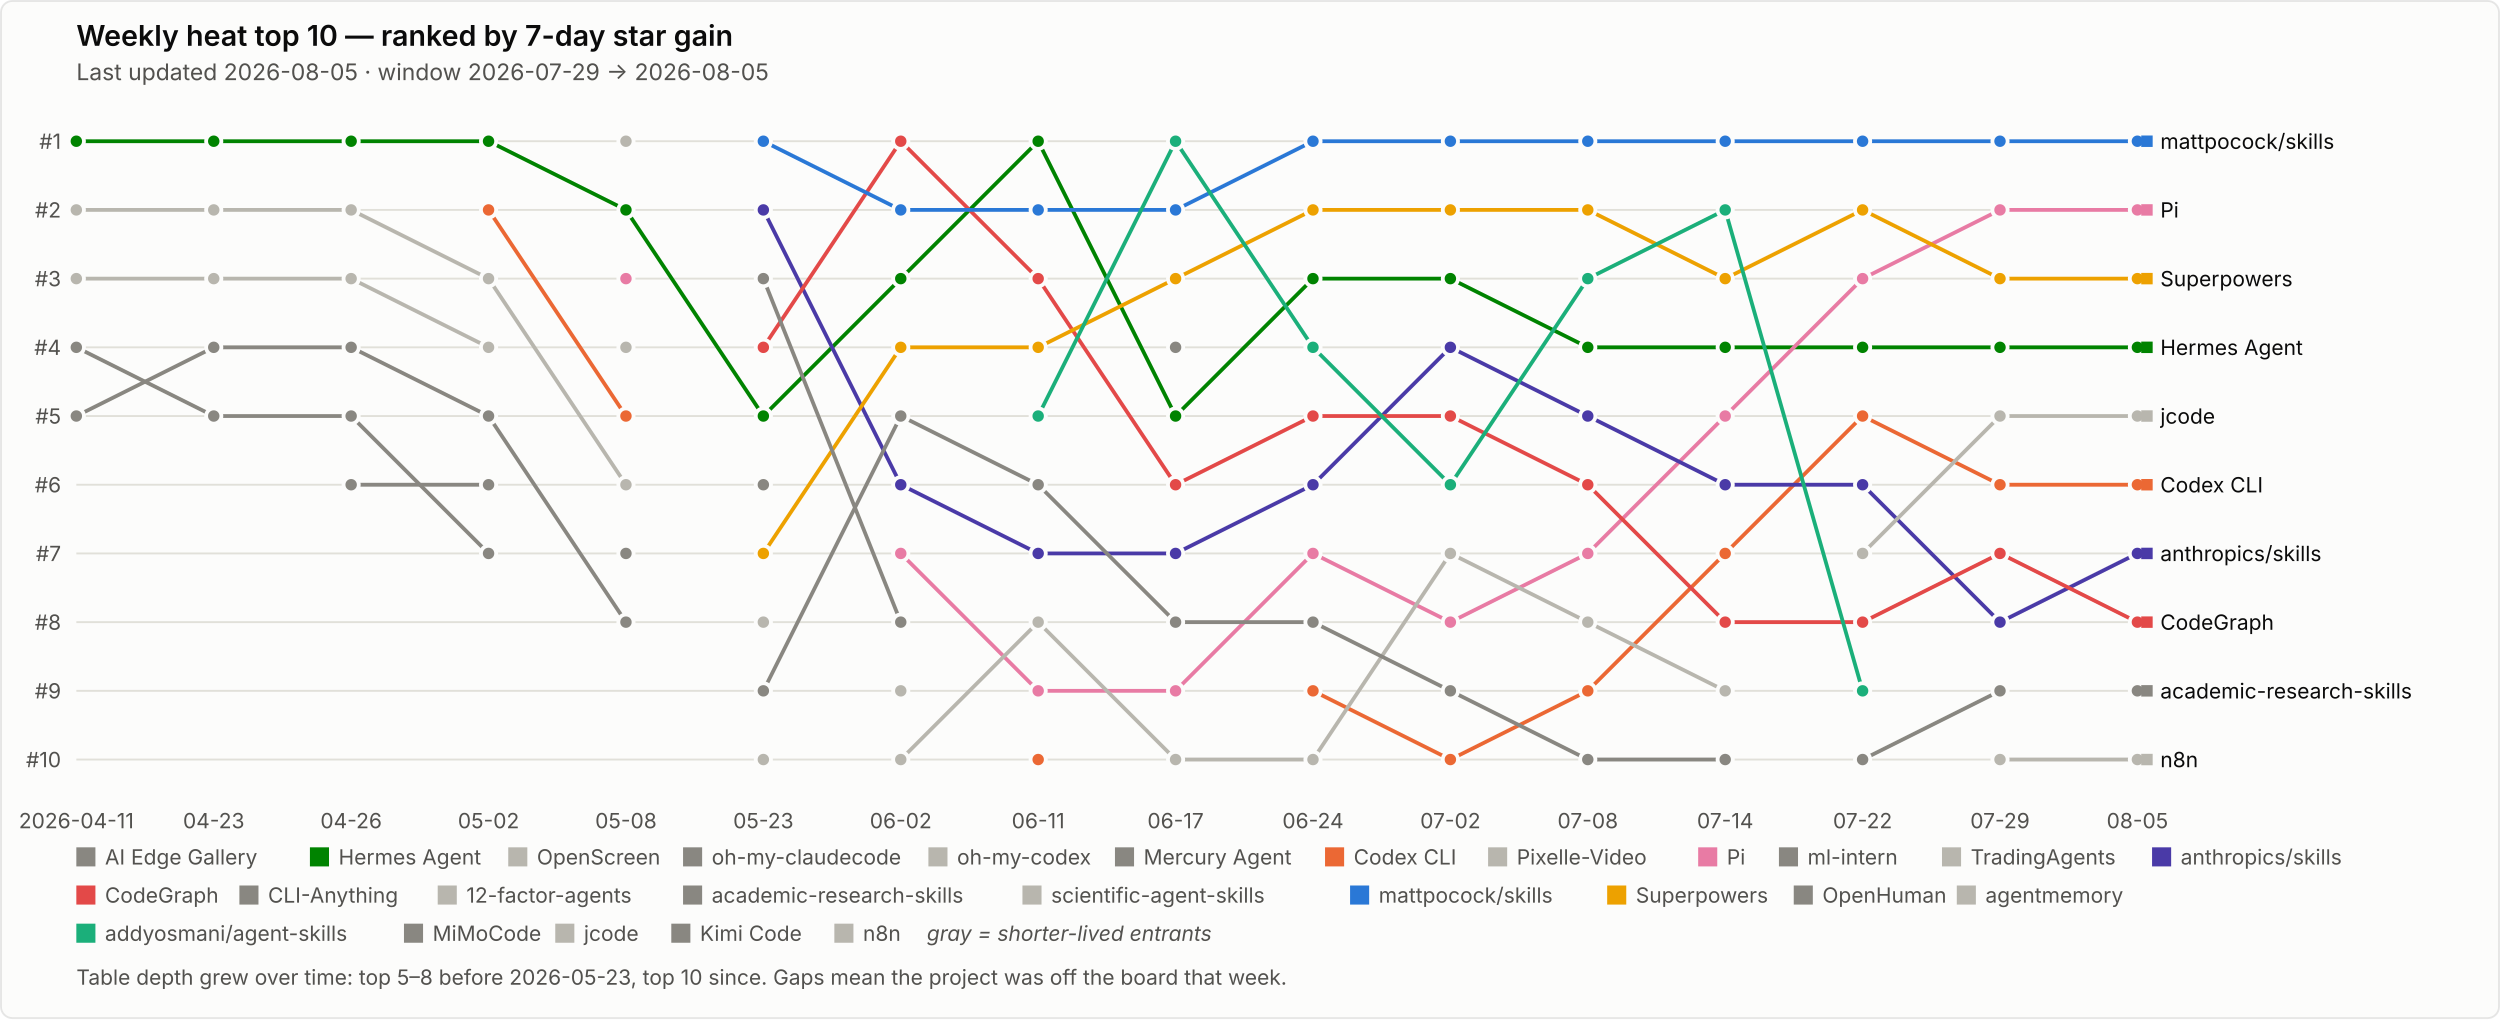
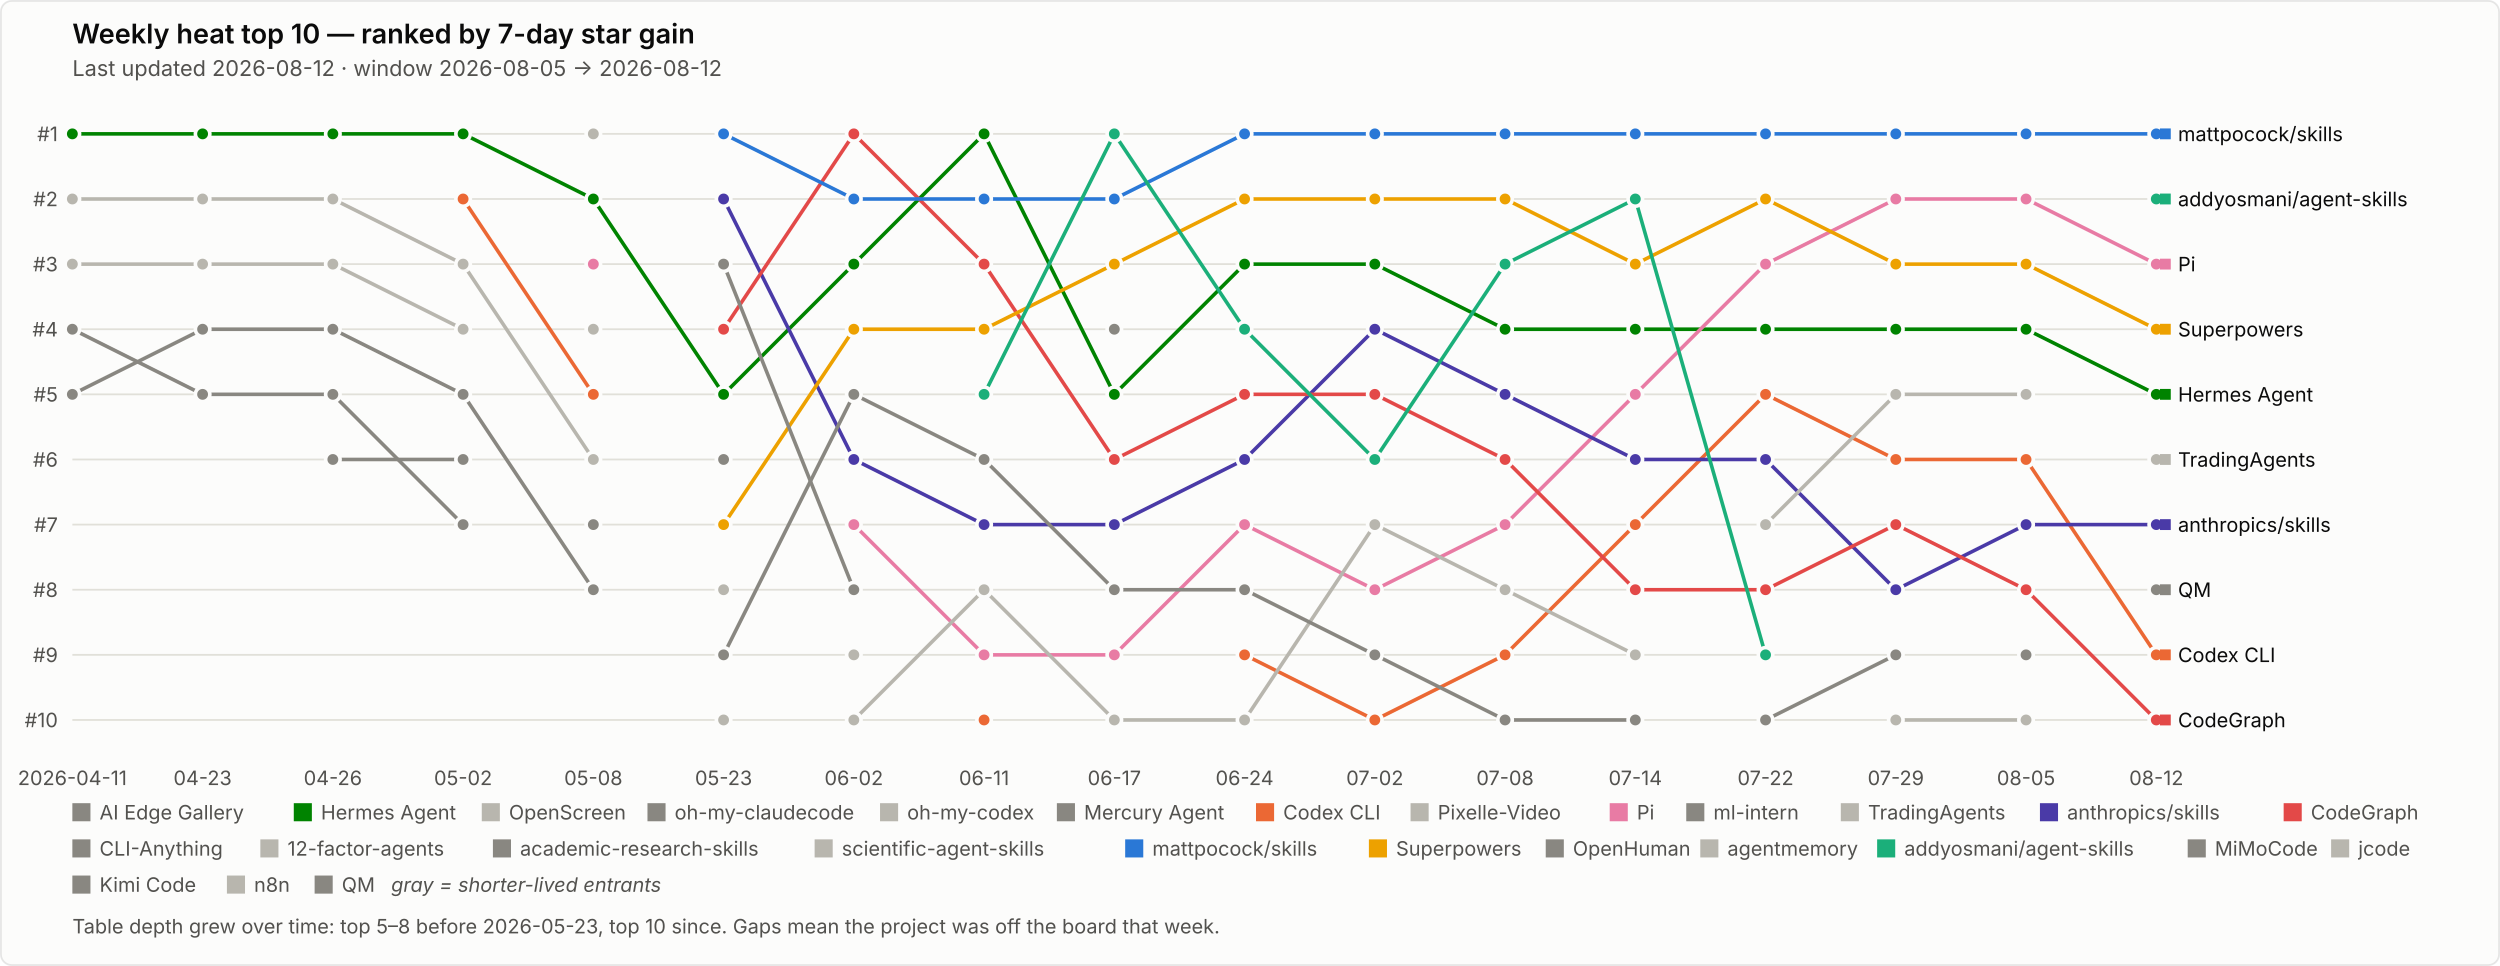
- <svg xmlns="http://www.w3.org/2000/svg" width="1310" height="534" viewBox="0 0 1310 534" font-family="system-ui, -apple-system, sans-serif">
-   <rect x="0.5" y="0.5" width="1309" height="533" fill="#fcfcfb" stroke="rgba(11,11,11,0.10)" rx="6" />
+ <svg xmlns="http://www.w3.org/2000/svg" width="1382" height="534" viewBox="0 0 1382 534" font-family="system-ui, -apple-system, sans-serif">
+   <rect x="0.5" y="0.5" width="1381" height="533" fill="#fcfcfb" stroke="rgba(11,11,11,0.10)" rx="6" />
  <text x="40" y="24" font-size="15" font-weight="600" fill="#0b0b0b">Weekly heat top 10 — ranked by 7-day star gain</text>
-   <text x="40" y="42" font-size="12" fill="#52514e">Last updated 2026-08-05 · window 2026-07-29 → 2026-08-05</text>
-   <line x1="40" y1="74.0" x2="1120" y2="74.0" stroke="#e1e0d9" stroke-width="1" />
+   <text x="40" y="42" font-size="12" fill="#52514e">Last updated 2026-08-12 · window 2026-08-05 → 2026-08-12</text>
+   <line x1="40" y1="74.0" x2="1192" y2="74.0" stroke="#e1e0d9" stroke-width="1" />
  <text x="32" y="78.0" font-size="11" fill="#52514e" text-anchor="end">#1</text>
-   <line x1="40" y1="110.0" x2="1120" y2="110.0" stroke="#e1e0d9" stroke-width="1" />
+   <line x1="40" y1="110.0" x2="1192" y2="110.0" stroke="#e1e0d9" stroke-width="1" />
  <text x="32" y="114.0" font-size="11" fill="#52514e" text-anchor="end">#2</text>
-   <line x1="40" y1="146.0" x2="1120" y2="146.0" stroke="#e1e0d9" stroke-width="1" />
+   <line x1="40" y1="146.0" x2="1192" y2="146.0" stroke="#e1e0d9" stroke-width="1" />
  <text x="32" y="150.0" font-size="11" fill="#52514e" text-anchor="end">#3</text>
-   <line x1="40" y1="182.0" x2="1120" y2="182.0" stroke="#e1e0d9" stroke-width="1" />
+   <line x1="40" y1="182.0" x2="1192" y2="182.0" stroke="#e1e0d9" stroke-width="1" />
  <text x="32" y="186.0" font-size="11" fill="#52514e" text-anchor="end">#4</text>
-   <line x1="40" y1="218.0" x2="1120" y2="218.0" stroke="#e1e0d9" stroke-width="1" />
+   <line x1="40" y1="218.0" x2="1192" y2="218.0" stroke="#e1e0d9" stroke-width="1" />
  <text x="32" y="222.0" font-size="11" fill="#52514e" text-anchor="end">#5</text>
-   <line x1="40" y1="254.0" x2="1120" y2="254.0" stroke="#e1e0d9" stroke-width="1" />
+   <line x1="40" y1="254.0" x2="1192" y2="254.0" stroke="#e1e0d9" stroke-width="1" />
  <text x="32" y="258.0" font-size="11" fill="#52514e" text-anchor="end">#6</text>
-   <line x1="40" y1="290.0" x2="1120" y2="290.0" stroke="#e1e0d9" stroke-width="1" />
+   <line x1="40" y1="290.0" x2="1192" y2="290.0" stroke="#e1e0d9" stroke-width="1" />
  <text x="32" y="294.0" font-size="11" fill="#52514e" text-anchor="end">#7</text>
-   <line x1="40" y1="326.0" x2="1120" y2="326.0" stroke="#e1e0d9" stroke-width="1" />
+   <line x1="40" y1="326.0" x2="1192" y2="326.0" stroke="#e1e0d9" stroke-width="1" />
  <text x="32" y="330.0" font-size="11" fill="#52514e" text-anchor="end">#8</text>
-   <line x1="40" y1="362.0" x2="1120" y2="362.0" stroke="#e1e0d9" stroke-width="1" />
+   <line x1="40" y1="362.0" x2="1192" y2="362.0" stroke="#e1e0d9" stroke-width="1" />
  <text x="32" y="366.0" font-size="11" fill="#52514e" text-anchor="end">#9</text>
-   <line x1="40" y1="398.0" x2="1120" y2="398.0" stroke="#e1e0d9" stroke-width="1" />
+   <line x1="40" y1="398.0" x2="1192" y2="398.0" stroke="#e1e0d9" stroke-width="1" />
  <text x="32" y="402.0" font-size="11" fill="#52514e" text-anchor="end">#10</text>
  <text x="40" y="434" font-size="11" fill="#52514e" text-anchor="middle">2026-04-11</text>
  <text x="112" y="434" font-size="11" fill="#52514e" text-anchor="middle">04-23</text>
  <text x="184" y="434" font-size="11" fill="#52514e" text-anchor="middle">04-26</text>
  <text x="256" y="434" font-size="11" fill="#52514e" text-anchor="middle">05-02</text>
  <text x="328" y="434" font-size="11" fill="#52514e" text-anchor="middle">05-08</text>
  <text x="400" y="434" font-size="11" fill="#52514e" text-anchor="middle">05-23</text>
  <text x="472" y="434" font-size="11" fill="#52514e" text-anchor="middle">06-02</text>
  <text x="544" y="434" font-size="11" fill="#52514e" text-anchor="middle">06-11</text>
  <text x="616" y="434" font-size="11" fill="#52514e" text-anchor="middle">06-17</text>
  <text x="688" y="434" font-size="11" fill="#52514e" text-anchor="middle">06-24</text>
  <text x="760" y="434" font-size="11" fill="#52514e" text-anchor="middle">07-02</text>
  <text x="832" y="434" font-size="11" fill="#52514e" text-anchor="middle">07-08</text>
  <text x="904" y="434" font-size="11" fill="#52514e" text-anchor="middle">07-14</text>
  <text x="976" y="434" font-size="11" fill="#52514e" text-anchor="middle">07-22</text>
  <text x="1048" y="434" font-size="11" fill="#52514e" text-anchor="middle">07-29</text>
  <text x="1120" y="434" font-size="11" fill="#52514e" text-anchor="middle">08-05</text>
+   <text x="1192" y="434" font-size="11" fill="#52514e" text-anchor="middle">08-12</text>
  <polyline points="40,182.0 112,218.0 184,218.0 256,290.0" fill="none" stroke="#898781" stroke-width="2" stroke-linecap="round" stroke-linejoin="round" />
  <circle cx="40" cy="182.0" r="4" fill="#898781" stroke="#fcfcfb" stroke-width="2" />
  <circle cx="112" cy="218.0" r="4" fill="#898781" stroke="#fcfcfb" stroke-width="2" />
  <circle cx="184" cy="218.0" r="4" fill="#898781" stroke="#fcfcfb" stroke-width="2" />
  <circle cx="256" cy="290.0" r="4" fill="#898781" stroke="#fcfcfb" stroke-width="2" />
-   <polyline points="40,74.0 112,74.0 184,74.0 256,74.0 328,110.0 400,218.0 472,146.0 544,74.0 616,218.0 688,146.0 760,146.0 832,182.0 904,182.0 976,182.0 1048,182.0 1120,182.0" fill="none" stroke="#008300" stroke-width="2" stroke-linecap="round" stroke-linejoin="round" />
+   <polyline points="40,74.0 112,74.0 184,74.0 256,74.0 328,110.0 400,218.0 472,146.0 544,74.0 616,218.0 688,146.0 760,146.0 832,182.0 904,182.0 976,182.0 1048,182.0 1120,182.0 1192,218.0" fill="none" stroke="#008300" stroke-width="2" stroke-linecap="round" stroke-linejoin="round" />
  <circle cx="40" cy="74.0" r="4" fill="#008300" stroke="#fcfcfb" stroke-width="2" />
  <circle cx="112" cy="74.0" r="4" fill="#008300" stroke="#fcfcfb" stroke-width="2" />
  <circle cx="184" cy="74.0" r="4" fill="#008300" stroke="#fcfcfb" stroke-width="2" />
  <circle cx="256" cy="74.0" r="4" fill="#008300" stroke="#fcfcfb" stroke-width="2" />
  <circle cx="328" cy="110.0" r="4" fill="#008300" stroke="#fcfcfb" stroke-width="2" />
  <circle cx="400" cy="218.0" r="4" fill="#008300" stroke="#fcfcfb" stroke-width="2" />
  <circle cx="472" cy="146.0" r="4" fill="#008300" stroke="#fcfcfb" stroke-width="2" />
  <circle cx="544" cy="74.0" r="4" fill="#008300" stroke="#fcfcfb" stroke-width="2" />
  <circle cx="616" cy="218.0" r="4" fill="#008300" stroke="#fcfcfb" stroke-width="2" />
  <circle cx="688" cy="146.0" r="4" fill="#008300" stroke="#fcfcfb" stroke-width="2" />
  <circle cx="760" cy="146.0" r="4" fill="#008300" stroke="#fcfcfb" stroke-width="2" />
  <circle cx="832" cy="182.0" r="4" fill="#008300" stroke="#fcfcfb" stroke-width="2" />
  <circle cx="904" cy="182.0" r="4" fill="#008300" stroke="#fcfcfb" stroke-width="2" />
  <circle cx="976" cy="182.0" r="4" fill="#008300" stroke="#fcfcfb" stroke-width="2" />
  <circle cx="1048" cy="182.0" r="4" fill="#008300" stroke="#fcfcfb" stroke-width="2" />
  <circle cx="1120" cy="182.0" r="4" fill="#008300" stroke="#fcfcfb" stroke-width="2" />
+   <circle cx="1192" cy="218.0" r="4" fill="#008300" stroke="#fcfcfb" stroke-width="2" />
  <polyline points="40,110.0 112,110.0 184,110.0 256,146.0 328,254.0" fill="none" stroke="#b8b6ae" stroke-width="2" stroke-linecap="round" stroke-linejoin="round" />
  <circle cx="40" cy="110.0" r="4" fill="#b8b6ae" stroke="#fcfcfb" stroke-width="2" />
  <circle cx="112" cy="110.0" r="4" fill="#b8b6ae" stroke="#fcfcfb" stroke-width="2" />
  <circle cx="184" cy="110.0" r="4" fill="#b8b6ae" stroke="#fcfcfb" stroke-width="2" />
  <circle cx="256" cy="146.0" r="4" fill="#b8b6ae" stroke="#fcfcfb" stroke-width="2" />
  <circle cx="328" cy="254.0" r="4" fill="#b8b6ae" stroke="#fcfcfb" stroke-width="2" />
  <polyline points="40,218.0 112,182.0 184,182.0 256,218.0 328,326.0" fill="none" stroke="#898781" stroke-width="2" stroke-linecap="round" stroke-linejoin="round" />
  <circle cx="40" cy="218.0" r="4" fill="#898781" stroke="#fcfcfb" stroke-width="2" />
  <circle cx="112" cy="182.0" r="4" fill="#898781" stroke="#fcfcfb" stroke-width="2" />
  <circle cx="184" cy="182.0" r="4" fill="#898781" stroke="#fcfcfb" stroke-width="2" />
  <circle cx="256" cy="218.0" r="4" fill="#898781" stroke="#fcfcfb" stroke-width="2" />
  <circle cx="328" cy="326.0" r="4" fill="#898781" stroke="#fcfcfb" stroke-width="2" />
  <polyline points="40,146.0 112,146.0 184,146.0 256,182.0" fill="none" stroke="#b8b6ae" stroke-width="2" stroke-linecap="round" stroke-linejoin="round" />
  <circle cx="40" cy="146.0" r="4" fill="#b8b6ae" stroke="#fcfcfb" stroke-width="2" />
  <circle cx="112" cy="146.0" r="4" fill="#b8b6ae" stroke="#fcfcfb" stroke-width="2" />
  <circle cx="184" cy="146.0" r="4" fill="#b8b6ae" stroke="#fcfcfb" stroke-width="2" />
  <circle cx="256" cy="182.0" r="4" fill="#b8b6ae" stroke="#fcfcfb" stroke-width="2" />
  <polyline points="184,254.0 256,254.0" fill="none" stroke="#898781" stroke-width="2" stroke-linecap="round" stroke-linejoin="round" />
  <circle cx="184" cy="254.0" r="4" fill="#898781" stroke="#fcfcfb" stroke-width="2" />
  <circle cx="256" cy="254.0" r="4" fill="#898781" stroke="#fcfcfb" stroke-width="2" />
  <polyline points="256,110.0 328,218.0" fill="none" stroke="#eb6834" stroke-width="2" stroke-linecap="round" stroke-linejoin="round" />
  <circle cx="256" cy="110.0" r="4" fill="#eb6834" stroke="#fcfcfb" stroke-width="2" />
  <circle cx="328" cy="218.0" r="4" fill="#eb6834" stroke="#fcfcfb" stroke-width="2" />
  <circle cx="544" cy="398.0" r="4" fill="#eb6834" stroke="#fcfcfb" stroke-width="2" />
-   <polyline points="688,362.0 760,398.0 832,362.0 904,290.0 976,218.0 1048,254.0 1120,254.0" fill="none" stroke="#eb6834" stroke-width="2" stroke-linecap="round" stroke-linejoin="round" />
+   <polyline points="688,362.0 760,398.0 832,362.0 904,290.0 976,218.0 1048,254.0 1120,254.0 1192,362.0" fill="none" stroke="#eb6834" stroke-width="2" stroke-linecap="round" stroke-linejoin="round" />
  <circle cx="688" cy="362.0" r="4" fill="#eb6834" stroke="#fcfcfb" stroke-width="2" />
  <circle cx="760" cy="398.0" r="4" fill="#eb6834" stroke="#fcfcfb" stroke-width="2" />
  <circle cx="832" cy="362.0" r="4" fill="#eb6834" stroke="#fcfcfb" stroke-width="2" />
  <circle cx="904" cy="290.0" r="4" fill="#eb6834" stroke="#fcfcfb" stroke-width="2" />
  <circle cx="976" cy="218.0" r="4" fill="#eb6834" stroke="#fcfcfb" stroke-width="2" />
  <circle cx="1048" cy="254.0" r="4" fill="#eb6834" stroke="#fcfcfb" stroke-width="2" />
  <circle cx="1120" cy="254.0" r="4" fill="#eb6834" stroke="#fcfcfb" stroke-width="2" />
+   <circle cx="1192" cy="362.0" r="4" fill="#eb6834" stroke="#fcfcfb" stroke-width="2" />
  <circle cx="328" cy="182.0" r="4" fill="#b8b6ae" stroke="#fcfcfb" stroke-width="2" />
  <circle cx="328" cy="146.0" r="4" fill="#e87ba4" stroke="#fcfcfb" stroke-width="2" />
-   <polyline points="472,290.0 544,362.0 616,362.0 688,290.0 760,326.0 832,290.0 904,218.0 976,146.0 1048,110.0 1120,110.0" fill="none" stroke="#e87ba4" stroke-width="2" stroke-linecap="round" stroke-linejoin="round" />
+   <polyline points="472,290.0 544,362.0 616,362.0 688,290.0 760,326.0 832,290.0 904,218.0 976,146.0 1048,110.0 1120,110.0 1192,146.0" fill="none" stroke="#e87ba4" stroke-width="2" stroke-linecap="round" stroke-linejoin="round" />
  <circle cx="472" cy="290.0" r="4" fill="#e87ba4" stroke="#fcfcfb" stroke-width="2" />
  <circle cx="544" cy="362.0" r="4" fill="#e87ba4" stroke="#fcfcfb" stroke-width="2" />
  <circle cx="616" cy="362.0" r="4" fill="#e87ba4" stroke="#fcfcfb" stroke-width="2" />
  <circle cx="688" cy="290.0" r="4" fill="#e87ba4" stroke="#fcfcfb" stroke-width="2" />
  <circle cx="760" cy="326.0" r="4" fill="#e87ba4" stroke="#fcfcfb" stroke-width="2" />
  <circle cx="832" cy="290.0" r="4" fill="#e87ba4" stroke="#fcfcfb" stroke-width="2" />
  <circle cx="904" cy="218.0" r="4" fill="#e87ba4" stroke="#fcfcfb" stroke-width="2" />
  <circle cx="976" cy="146.0" r="4" fill="#e87ba4" stroke="#fcfcfb" stroke-width="2" />
  <circle cx="1048" cy="110.0" r="4" fill="#e87ba4" stroke="#fcfcfb" stroke-width="2" />
  <circle cx="1120" cy="110.0" r="4" fill="#e87ba4" stroke="#fcfcfb" stroke-width="2" />
+   <circle cx="1192" cy="146.0" r="4" fill="#e87ba4" stroke="#fcfcfb" stroke-width="2" />
  <circle cx="328" cy="290.0" r="4" fill="#898781" stroke="#fcfcfb" stroke-width="2" />
  <circle cx="328" cy="74.0" r="4" fill="#b8b6ae" stroke="#fcfcfb" stroke-width="2" />
  <polyline points="472,398.0 544,326.0 616,398.0 688,398.0 760,290.0 832,326.0 904,362.0" fill="none" stroke="#b8b6ae" stroke-width="2" stroke-linecap="round" stroke-linejoin="round" />
  <circle cx="472" cy="398.0" r="4" fill="#b8b6ae" stroke="#fcfcfb" stroke-width="2" />
  <circle cx="544" cy="326.0" r="4" fill="#b8b6ae" stroke="#fcfcfb" stroke-width="2" />
  <circle cx="616" cy="398.0" r="4" fill="#b8b6ae" stroke="#fcfcfb" stroke-width="2" />
  <circle cx="688" cy="398.0" r="4" fill="#b8b6ae" stroke="#fcfcfb" stroke-width="2" />
  <circle cx="760" cy="290.0" r="4" fill="#b8b6ae" stroke="#fcfcfb" stroke-width="2" />
  <circle cx="832" cy="326.0" r="4" fill="#b8b6ae" stroke="#fcfcfb" stroke-width="2" />
  <circle cx="904" cy="362.0" r="4" fill="#b8b6ae" stroke="#fcfcfb" stroke-width="2" />
-   <polyline points="400,110.0 472,254.0 544,290.0 616,290.0 688,254.0 760,182.0 832,218.0 904,254.0 976,254.0 1048,326.0 1120,290.0" fill="none" stroke="#4a3aa7" stroke-width="2" stroke-linecap="round" stroke-linejoin="round" />
+   <circle cx="1192" cy="254.0" r="4" fill="#b8b6ae" stroke="#fcfcfb" stroke-width="2" />
+   <polyline points="400,110.0 472,254.0 544,290.0 616,290.0 688,254.0 760,182.0 832,218.0 904,254.0 976,254.0 1048,326.0 1120,290.0 1192,290.0" fill="none" stroke="#4a3aa7" stroke-width="2" stroke-linecap="round" stroke-linejoin="round" />
  <circle cx="400" cy="110.0" r="4" fill="#4a3aa7" stroke="#fcfcfb" stroke-width="2" />
  <circle cx="472" cy="254.0" r="4" fill="#4a3aa7" stroke="#fcfcfb" stroke-width="2" />
  <circle cx="544" cy="290.0" r="4" fill="#4a3aa7" stroke="#fcfcfb" stroke-width="2" />
  <circle cx="616" cy="290.0" r="4" fill="#4a3aa7" stroke="#fcfcfb" stroke-width="2" />
  <circle cx="688" cy="254.0" r="4" fill="#4a3aa7" stroke="#fcfcfb" stroke-width="2" />
  <circle cx="760" cy="182.0" r="4" fill="#4a3aa7" stroke="#fcfcfb" stroke-width="2" />
  <circle cx="832" cy="218.0" r="4" fill="#4a3aa7" stroke="#fcfcfb" stroke-width="2" />
  <circle cx="904" cy="254.0" r="4" fill="#4a3aa7" stroke="#fcfcfb" stroke-width="2" />
  <circle cx="976" cy="254.0" r="4" fill="#4a3aa7" stroke="#fcfcfb" stroke-width="2" />
  <circle cx="1048" cy="326.0" r="4" fill="#4a3aa7" stroke="#fcfcfb" stroke-width="2" />
  <circle cx="1120" cy="290.0" r="4" fill="#4a3aa7" stroke="#fcfcfb" stroke-width="2" />
-   <polyline points="400,182.0 472,74.0 544,146.0 616,254.0 688,218.0 760,218.0 832,254.0 904,326.0 976,326.0 1048,290.0 1120,326.0" fill="none" stroke="#e34948" stroke-width="2" stroke-linecap="round" stroke-linejoin="round" />
+   <circle cx="1192" cy="290.0" r="4" fill="#4a3aa7" stroke="#fcfcfb" stroke-width="2" />
+   <polyline points="400,182.0 472,74.0 544,146.0 616,254.0 688,218.0 760,218.0 832,254.0 904,326.0 976,326.0 1048,290.0 1120,326.0 1192,398.0" fill="none" stroke="#e34948" stroke-width="2" stroke-linecap="round" stroke-linejoin="round" />
  <circle cx="400" cy="182.0" r="4" fill="#e34948" stroke="#fcfcfb" stroke-width="2" />
  <circle cx="472" cy="74.0" r="4" fill="#e34948" stroke="#fcfcfb" stroke-width="2" />
  <circle cx="544" cy="146.0" r="4" fill="#e34948" stroke="#fcfcfb" stroke-width="2" />
  <circle cx="616" cy="254.0" r="4" fill="#e34948" stroke="#fcfcfb" stroke-width="2" />
  <circle cx="688" cy="218.0" r="4" fill="#e34948" stroke="#fcfcfb" stroke-width="2" />
  <circle cx="760" cy="218.0" r="4" fill="#e34948" stroke="#fcfcfb" stroke-width="2" />
  <circle cx="832" cy="254.0" r="4" fill="#e34948" stroke="#fcfcfb" stroke-width="2" />
  <circle cx="904" cy="326.0" r="4" fill="#e34948" stroke="#fcfcfb" stroke-width="2" />
  <circle cx="976" cy="326.0" r="4" fill="#e34948" stroke="#fcfcfb" stroke-width="2" />
  <circle cx="1048" cy="290.0" r="4" fill="#e34948" stroke="#fcfcfb" stroke-width="2" />
  <circle cx="1120" cy="326.0" r="4" fill="#e34948" stroke="#fcfcfb" stroke-width="2" />
+   <circle cx="1192" cy="398.0" r="4" fill="#e34948" stroke="#fcfcfb" stroke-width="2" />
  <circle cx="400" cy="254.0" r="4" fill="#898781" stroke="#fcfcfb" stroke-width="2" />
  <circle cx="400" cy="398.0" r="4" fill="#b8b6ae" stroke="#fcfcfb" stroke-width="2" />
  <polyline points="400,362.0 472,218.0 544,254.0 616,326.0 688,326.0 760,362.0 832,398.0 904,398.0" fill="none" stroke="#898781" stroke-width="2" stroke-linecap="round" stroke-linejoin="round" />
  <circle cx="400" cy="362.0" r="4" fill="#898781" stroke="#fcfcfb" stroke-width="2" />
  <circle cx="472" cy="218.0" r="4" fill="#898781" stroke="#fcfcfb" stroke-width="2" />
  <circle cx="544" cy="254.0" r="4" fill="#898781" stroke="#fcfcfb" stroke-width="2" />
  <circle cx="616" cy="326.0" r="4" fill="#898781" stroke="#fcfcfb" stroke-width="2" />
  <circle cx="688" cy="326.0" r="4" fill="#898781" stroke="#fcfcfb" stroke-width="2" />
  <circle cx="760" cy="362.0" r="4" fill="#898781" stroke="#fcfcfb" stroke-width="2" />
  <circle cx="832" cy="398.0" r="4" fill="#898781" stroke="#fcfcfb" stroke-width="2" />
  <circle cx="904" cy="398.0" r="4" fill="#898781" stroke="#fcfcfb" stroke-width="2" />
  <circle cx="1120" cy="362.0" r="4" fill="#898781" stroke="#fcfcfb" stroke-width="2" />
  <circle cx="400" cy="326.0" r="4" fill="#b8b6ae" stroke="#fcfcfb" stroke-width="2" />
-   <polyline points="400,74.0 472,110.0 544,110.0 616,110.0 688,74.0 760,74.0 832,74.0 904,74.0 976,74.0 1048,74.0 1120,74.0" fill="none" stroke="#2a78d6" stroke-width="2" stroke-linecap="round" stroke-linejoin="round" />
+   <polyline points="400,74.0 472,110.0 544,110.0 616,110.0 688,74.0 760,74.0 832,74.0 904,74.0 976,74.0 1048,74.0 1120,74.0 1192,74.0" fill="none" stroke="#2a78d6" stroke-width="2" stroke-linecap="round" stroke-linejoin="round" />
  <circle cx="400" cy="74.0" r="4" fill="#2a78d6" stroke="#fcfcfb" stroke-width="2" />
  <circle cx="472" cy="110.0" r="4" fill="#2a78d6" stroke="#fcfcfb" stroke-width="2" />
  <circle cx="544" cy="110.0" r="4" fill="#2a78d6" stroke="#fcfcfb" stroke-width="2" />
  <circle cx="616" cy="110.0" r="4" fill="#2a78d6" stroke="#fcfcfb" stroke-width="2" />
  <circle cx="688" cy="74.0" r="4" fill="#2a78d6" stroke="#fcfcfb" stroke-width="2" />
  <circle cx="760" cy="74.0" r="4" fill="#2a78d6" stroke="#fcfcfb" stroke-width="2" />
  <circle cx="832" cy="74.0" r="4" fill="#2a78d6" stroke="#fcfcfb" stroke-width="2" />
  <circle cx="904" cy="74.0" r="4" fill="#2a78d6" stroke="#fcfcfb" stroke-width="2" />
  <circle cx="976" cy="74.0" r="4" fill="#2a78d6" stroke="#fcfcfb" stroke-width="2" />
  <circle cx="1048" cy="74.0" r="4" fill="#2a78d6" stroke="#fcfcfb" stroke-width="2" />
  <circle cx="1120" cy="74.0" r="4" fill="#2a78d6" stroke="#fcfcfb" stroke-width="2" />
-   <polyline points="400,290.0 472,182.0 544,182.0 616,146.0 688,110.0 760,110.0 832,110.0 904,146.0 976,110.0 1048,146.0 1120,146.0" fill="none" stroke="#eda100" stroke-width="2" stroke-linecap="round" stroke-linejoin="round" />
+   <circle cx="1192" cy="74.0" r="4" fill="#2a78d6" stroke="#fcfcfb" stroke-width="2" />
+   <polyline points="400,290.0 472,182.0 544,182.0 616,146.0 688,110.0 760,110.0 832,110.0 904,146.0 976,110.0 1048,146.0 1120,146.0 1192,182.0" fill="none" stroke="#eda100" stroke-width="2" stroke-linecap="round" stroke-linejoin="round" />
  <circle cx="400" cy="290.0" r="4" fill="#eda100" stroke="#fcfcfb" stroke-width="2" />
  <circle cx="472" cy="182.0" r="4" fill="#eda100" stroke="#fcfcfb" stroke-width="2" />
  <circle cx="544" cy="182.0" r="4" fill="#eda100" stroke="#fcfcfb" stroke-width="2" />
  <circle cx="616" cy="146.0" r="4" fill="#eda100" stroke="#fcfcfb" stroke-width="2" />
  <circle cx="688" cy="110.0" r="4" fill="#eda100" stroke="#fcfcfb" stroke-width="2" />
  <circle cx="760" cy="110.0" r="4" fill="#eda100" stroke="#fcfcfb" stroke-width="2" />
  <circle cx="832" cy="110.0" r="4" fill="#eda100" stroke="#fcfcfb" stroke-width="2" />
  <circle cx="904" cy="146.0" r="4" fill="#eda100" stroke="#fcfcfb" stroke-width="2" />
  <circle cx="976" cy="110.0" r="4" fill="#eda100" stroke="#fcfcfb" stroke-width="2" />
  <circle cx="1048" cy="146.0" r="4" fill="#eda100" stroke="#fcfcfb" stroke-width="2" />
  <circle cx="1120" cy="146.0" r="4" fill="#eda100" stroke="#fcfcfb" stroke-width="2" />
+   <circle cx="1192" cy="182.0" r="4" fill="#eda100" stroke="#fcfcfb" stroke-width="2" />
  <polyline points="400,146.0 472,326.0" fill="none" stroke="#898781" stroke-width="2" stroke-linecap="round" stroke-linejoin="round" />
  <circle cx="400" cy="146.0" r="4" fill="#898781" stroke="#fcfcfb" stroke-width="2" />
  <circle cx="472" cy="326.0" r="4" fill="#898781" stroke="#fcfcfb" stroke-width="2" />
  <circle cx="472" cy="362.0" r="4" fill="#b8b6ae" stroke="#fcfcfb" stroke-width="2" />
  <polyline points="544,218.0 616,74.0 688,182.0 760,254.0 832,146.0 904,110.0 976,362.0" fill="none" stroke="#1baf7a" stroke-width="2" stroke-linecap="round" stroke-linejoin="round" />
  <circle cx="544" cy="218.0" r="4" fill="#1baf7a" stroke="#fcfcfb" stroke-width="2" />
  <circle cx="616" cy="74.0" r="4" fill="#1baf7a" stroke="#fcfcfb" stroke-width="2" />
  <circle cx="688" cy="182.0" r="4" fill="#1baf7a" stroke="#fcfcfb" stroke-width="2" />
  <circle cx="760" cy="254.0" r="4" fill="#1baf7a" stroke="#fcfcfb" stroke-width="2" />
  <circle cx="832" cy="146.0" r="4" fill="#1baf7a" stroke="#fcfcfb" stroke-width="2" />
  <circle cx="904" cy="110.0" r="4" fill="#1baf7a" stroke="#fcfcfb" stroke-width="2" />
  <circle cx="976" cy="362.0" r="4" fill="#1baf7a" stroke="#fcfcfb" stroke-width="2" />
+   <circle cx="1192" cy="110.0" r="4" fill="#1baf7a" stroke="#fcfcfb" stroke-width="2" />
  <circle cx="616" cy="182.0" r="4" fill="#898781" stroke="#fcfcfb" stroke-width="2" />
  <polyline points="976,290.0 1048,218.0 1120,218.0" fill="none" stroke="#b8b6ae" stroke-width="2" stroke-linecap="round" stroke-linejoin="round" />
  <circle cx="976" cy="290.0" r="4" fill="#b8b6ae" stroke="#fcfcfb" stroke-width="2" />
  <circle cx="1048" cy="218.0" r="4" fill="#b8b6ae" stroke="#fcfcfb" stroke-width="2" />
  <circle cx="1120" cy="218.0" r="4" fill="#b8b6ae" stroke="#fcfcfb" stroke-width="2" />
  <polyline points="976,398.0 1048,362.0" fill="none" stroke="#898781" stroke-width="2" stroke-linecap="round" stroke-linejoin="round" />
  <circle cx="976" cy="398.0" r="4" fill="#898781" stroke="#fcfcfb" stroke-width="2" />
  <circle cx="1048" cy="362.0" r="4" fill="#898781" stroke="#fcfcfb" stroke-width="2" />
  <polyline points="1048,398.0 1120,398.0" fill="none" stroke="#b8b6ae" stroke-width="2" stroke-linecap="round" stroke-linejoin="round" />
  <circle cx="1048" cy="398.0" r="4" fill="#b8b6ae" stroke="#fcfcfb" stroke-width="2" />
  <circle cx="1120" cy="398.0" r="4" fill="#b8b6ae" stroke="#fcfcfb" stroke-width="2" />
-   <text x="1132" y="78.0" font-size="11" fill="#0b0b0b">mattpocock/skills</text>
-   <rect x="1122" y="71.0" width="6" height="6" fill="#2a78d6" />
-   <text x="1132" y="114.0" font-size="11" fill="#0b0b0b">Pi</text>
-   <rect x="1122" y="107.0" width="6" height="6" fill="#e87ba4" />
-   <text x="1132" y="150.0" font-size="11" fill="#0b0b0b">Superpowers</text>
-   <rect x="1122" y="143.0" width="6" height="6" fill="#eda100" />
-   <text x="1132" y="186.0" font-size="11" fill="#0b0b0b">Hermes Agent</text>
-   <rect x="1122" y="179.0" width="6" height="6" fill="#008300" />
-   <text x="1132" y="222.0" font-size="11" fill="#0b0b0b">jcode</text>
-   <rect x="1122" y="215.0" width="6" height="6" fill="#b8b6ae" />
-   <text x="1132" y="258.0" font-size="11" fill="#0b0b0b">Codex CLI</text>
-   <rect x="1122" y="251.0" width="6" height="6" fill="#eb6834" />
-   <text x="1132" y="294.0" font-size="11" fill="#0b0b0b">anthropics/skills</text>
-   <rect x="1122" y="287.0" width="6" height="6" fill="#4a3aa7" />
-   <text x="1132" y="330.0" font-size="11" fill="#0b0b0b">CodeGraph</text>
-   <rect x="1122" y="323.0" width="6" height="6" fill="#e34948" />
-   <text x="1132" y="366.0" font-size="11" fill="#0b0b0b">academic-research-skills</text>
-   <rect x="1122" y="359.0" width="6" height="6" fill="#898781" />
-   <text x="1132" y="402.0" font-size="11" fill="#0b0b0b">n8n</text>
-   <rect x="1122" y="395.0" width="6" height="6" fill="#b8b6ae" />
+   <circle cx="1192" cy="326.0" r="4" fill="#898781" stroke="#fcfcfb" stroke-width="2" />
+   <text x="1204" y="78.0" font-size="11" fill="#0b0b0b">mattpocock/skills</text>
+   <rect x="1194" y="71.0" width="6" height="6" fill="#2a78d6" />
+   <text x="1204" y="114.0" font-size="11" fill="#0b0b0b">addyosmani/agent-skills</text>
+   <rect x="1194" y="107.0" width="6" height="6" fill="#1baf7a" />
+   <text x="1204" y="150.0" font-size="11" fill="#0b0b0b">Pi</text>
+   <rect x="1194" y="143.0" width="6" height="6" fill="#e87ba4" />
+   <text x="1204" y="186.0" font-size="11" fill="#0b0b0b">Superpowers</text>
+   <rect x="1194" y="179.0" width="6" height="6" fill="#eda100" />
+   <text x="1204" y="222.0" font-size="11" fill="#0b0b0b">Hermes Agent</text>
+   <rect x="1194" y="215.0" width="6" height="6" fill="#008300" />
+   <text x="1204" y="258.0" font-size="11" fill="#0b0b0b">TradingAgents</text>
+   <rect x="1194" y="251.0" width="6" height="6" fill="#b8b6ae" />
+   <text x="1204" y="294.0" font-size="11" fill="#0b0b0b">anthropics/skills</text>
+   <rect x="1194" y="287.0" width="6" height="6" fill="#4a3aa7" />
+   <text x="1204" y="330.0" font-size="11" fill="#0b0b0b">QM</text>
+   <rect x="1194" y="323.0" width="6" height="6" fill="#898781" />
+   <text x="1204" y="366.0" font-size="11" fill="#0b0b0b">Codex CLI</text>
+   <rect x="1194" y="359.0" width="6" height="6" fill="#eb6834" />
+   <text x="1204" y="402.0" font-size="11" fill="#0b0b0b">CodeGraph</text>
+   <rect x="1194" y="395.0" width="6" height="6" fill="#e34948" />
  <rect x="40" y="444" width="10" height="10" fill="#898781" />
  <text x="55" y="453" font-size="11" fill="#52514e">AI Edge Gallery</text>
  <rect x="162.4" y="444" width="10" height="10" fill="#008300" />
  <text x="177.4" y="453" font-size="11" fill="#52514e">Hermes Agent</text>
  <rect x="266.32" y="444" width="10" height="10" fill="#b8b6ae" />
  <text x="281.32" y="453" font-size="11" fill="#52514e">OpenScreen</text>
  <rect x="357.92" y="444" width="10" height="10" fill="#898781" />
  <text x="372.92" y="453" font-size="11" fill="#52514e">oh-my-claudecode</text>
  <rect x="486.48" y="444" width="10" height="10" fill="#b8b6ae" />
  <text x="501.48" y="453" font-size="11" fill="#52514e">oh-my-codex</text>
  <rect x="584.24" y="444" width="10" height="10" fill="#898781" />
  <text x="599.24" y="453" font-size="11" fill="#52514e">Mercury Agent</text>
  <rect x="694.32" y="444" width="10" height="10" fill="#eb6834" />
  <text x="709.32" y="453" font-size="11" fill="#52514e">Codex CLI</text>
  <rect x="779.76" y="444" width="10" height="10" fill="#b8b6ae" />
  <text x="794.76" y="453" font-size="11" fill="#52514e">Pixelle-Video</text>
  <rect x="889.84" y="444" width="10" height="10" fill="#e87ba4" />
  <text x="904.84" y="453" font-size="11" fill="#52514e">Pi</text>
  <rect x="932.16" y="444" width="10" height="10" fill="#898781" />
  <text x="947.16" y="453" font-size="11" fill="#52514e">ml-intern</text>
  <rect x="1017.6" y="444" width="10" height="10" fill="#b8b6ae" />
  <text x="1032.6" y="453" font-size="11" fill="#52514e">TradingAgents</text>
  <rect x="1127.68" y="444" width="10" height="10" fill="#4a3aa7" />
  <text x="1142.68" y="453" font-size="11" fill="#52514e">anthropics/skills</text>
-   <rect x="40" y="464" width="10" height="10" fill="#e34948" />
-   <text x="55" y="473" font-size="11" fill="#52514e">CodeGraph</text>
-   <rect x="125.44" y="464" width="10" height="10" fill="#898781" />
-   <text x="140.44" y="473" font-size="11" fill="#52514e">CLI-Anything</text>
-   <rect x="229.36" y="464" width="10" height="10" fill="#b8b6ae" />
-   <text x="244.36" y="473" font-size="11" fill="#52514e">12-factor-agents</text>
-   <rect x="357.92" y="464" width="10" height="10" fill="#898781" />
-   <text x="372.92" y="473" font-size="11" fill="#52514e">academic-research-skills</text>
-   <rect x="535.76" y="464" width="10" height="10" fill="#b8b6ae" />
-   <text x="550.76" y="473" font-size="11" fill="#52514e">scientific-agent-skills</text>
-   <rect x="707.44" y="464" width="10" height="10" fill="#2a78d6" />
-   <text x="722.44" y="473" font-size="11" fill="#52514e">mattpocock/skills</text>
-   <rect x="842.16" y="464" width="10" height="10" fill="#eda100" />
-   <text x="857.16" y="473" font-size="11" fill="#52514e">Superpowers</text>
-   <rect x="939.92" y="464" width="10" height="10" fill="#898781" />
-   <text x="954.92" y="473" font-size="11" fill="#52514e">OpenHuman</text>
-   <rect x="1025.36" y="464" width="10" height="10" fill="#b8b6ae" />
-   <text x="1040.36" y="473" font-size="11" fill="#52514e">agentmemory</text>
-   <rect x="40" y="484" width="10" height="10" fill="#1baf7a" />
-   <text x="55" y="493" font-size="11" fill="#52514e">addyosmani/agent-skills</text>
-   <rect x="211.68" y="484" width="10" height="10" fill="#898781" />
-   <text x="226.68" y="493" font-size="11" fill="#52514e">MiMoCode</text>
-   <rect x="290.96" y="484" width="10" height="10" fill="#b8b6ae" />
-   <text x="305.96" y="493" font-size="11" fill="#52514e">jcode</text>
-   <rect x="351.76" y="484" width="10" height="10" fill="#898781" />
-   <text x="366.76" y="493" font-size="11" fill="#52514e">Kimi Code</text>
-   <rect x="437.2" y="484" width="10" height="10" fill="#b8b6ae" />
-   <text x="452.2" y="493" font-size="11" fill="#52514e">n8n</text>
-   <text x="485.68" y="493" font-size="11" font-style="italic" fill="#52514e">gray = shorter-lived entrants</text>
+   <rect x="1262.4" y="444" width="10" height="10" fill="#e34948" />
+   <text x="1277.4" y="453" font-size="11" fill="#52514e">CodeGraph</text>
+   <rect x="40" y="464" width="10" height="10" fill="#898781" />
+   <text x="55" y="473" font-size="11" fill="#52514e">CLI-Anything</text>
+   <rect x="143.92" y="464" width="10" height="10" fill="#b8b6ae" />
+   <text x="158.92" y="473" font-size="11" fill="#52514e">12-factor-agents</text>
+   <rect x="272.48" y="464" width="10" height="10" fill="#898781" />
+   <text x="287.48" y="473" font-size="11" fill="#52514e">academic-research-skills</text>
+   <rect x="450.32" y="464" width="10" height="10" fill="#b8b6ae" />
+   <text x="465.32" y="473" font-size="11" fill="#52514e">scientific-agent-skills</text>
+   <rect x="622" y="464" width="10" height="10" fill="#2a78d6" />
+   <text x="637" y="473" font-size="11" fill="#52514e">mattpocock/skills</text>
+   <rect x="756.72" y="464" width="10" height="10" fill="#eda100" />
+   <text x="771.72" y="473" font-size="11" fill="#52514e">Superpowers</text>
+   <rect x="854.48" y="464" width="10" height="10" fill="#898781" />
+   <text x="869.48" y="473" font-size="11" fill="#52514e">OpenHuman</text>
+   <rect x="939.92" y="464" width="10" height="10" fill="#b8b6ae" />
+   <text x="954.92" y="473" font-size="11" fill="#52514e">agentmemory</text>
+   <rect x="1037.68" y="464" width="10" height="10" fill="#1baf7a" />
+   <text x="1052.68" y="473" font-size="11" fill="#52514e">addyosmani/agent-skills</text>
+   <rect x="1209.36" y="464" width="10" height="10" fill="#898781" />
+   <text x="1224.36" y="473" font-size="11" fill="#52514e">MiMoCode</text>
+   <rect x="1288.64" y="464" width="10" height="10" fill="#b8b6ae" />
+   <text x="1303.64" y="473" font-size="11" fill="#52514e">jcode</text>
+   <rect x="40" y="484" width="10" height="10" fill="#898781" />
+   <text x="55" y="493" font-size="11" fill="#52514e">Kimi Code</text>
+   <rect x="125.44" y="484" width="10" height="10" fill="#b8b6ae" />
+   <text x="140.44" y="493" font-size="11" fill="#52514e">n8n</text>
+   <rect x="173.92" y="484" width="10" height="10" fill="#898781" />
+   <text x="188.92" y="493" font-size="11" fill="#52514e">QM</text>
+   <text x="216.24" y="493" font-size="11" font-style="italic" fill="#52514e">gray = shorter-lived entrants</text>
  <text x="40" y="516" font-size="11" fill="#52514e">Table depth grew over time: top 5–8 before 2026-05-23, top 10 since. Gaps mean the project was off the board that week.</text>
</svg>
